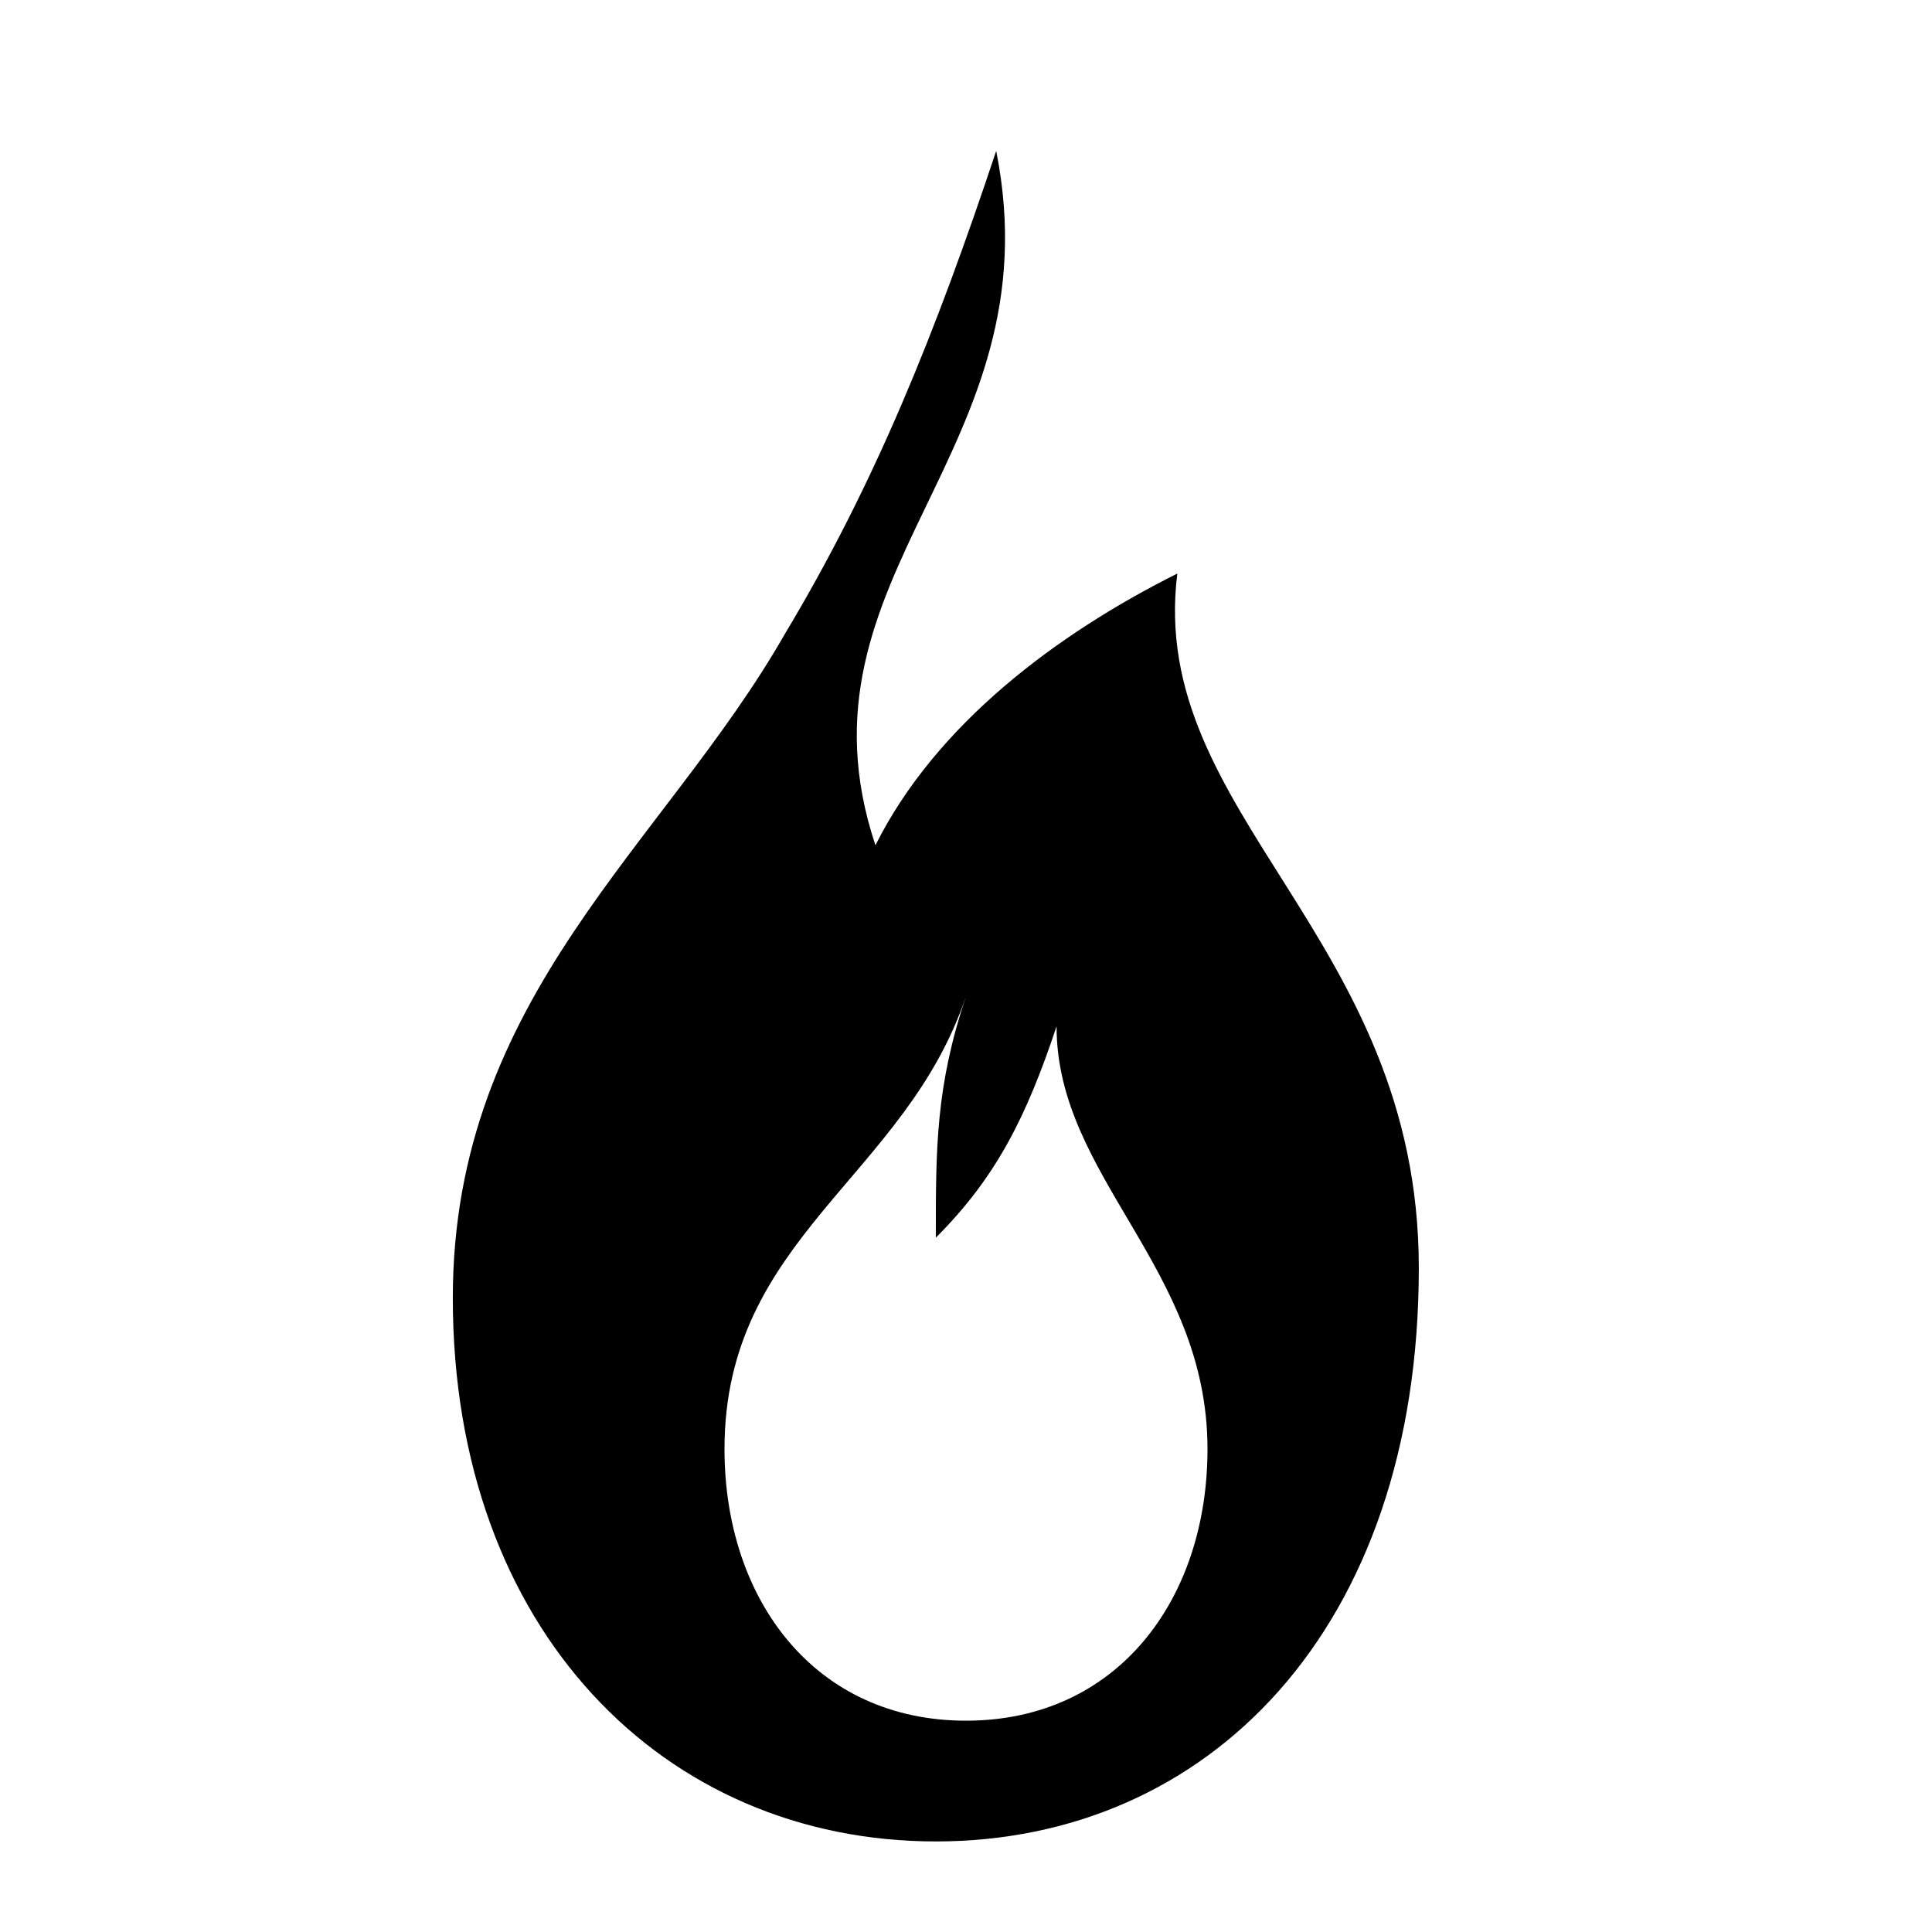
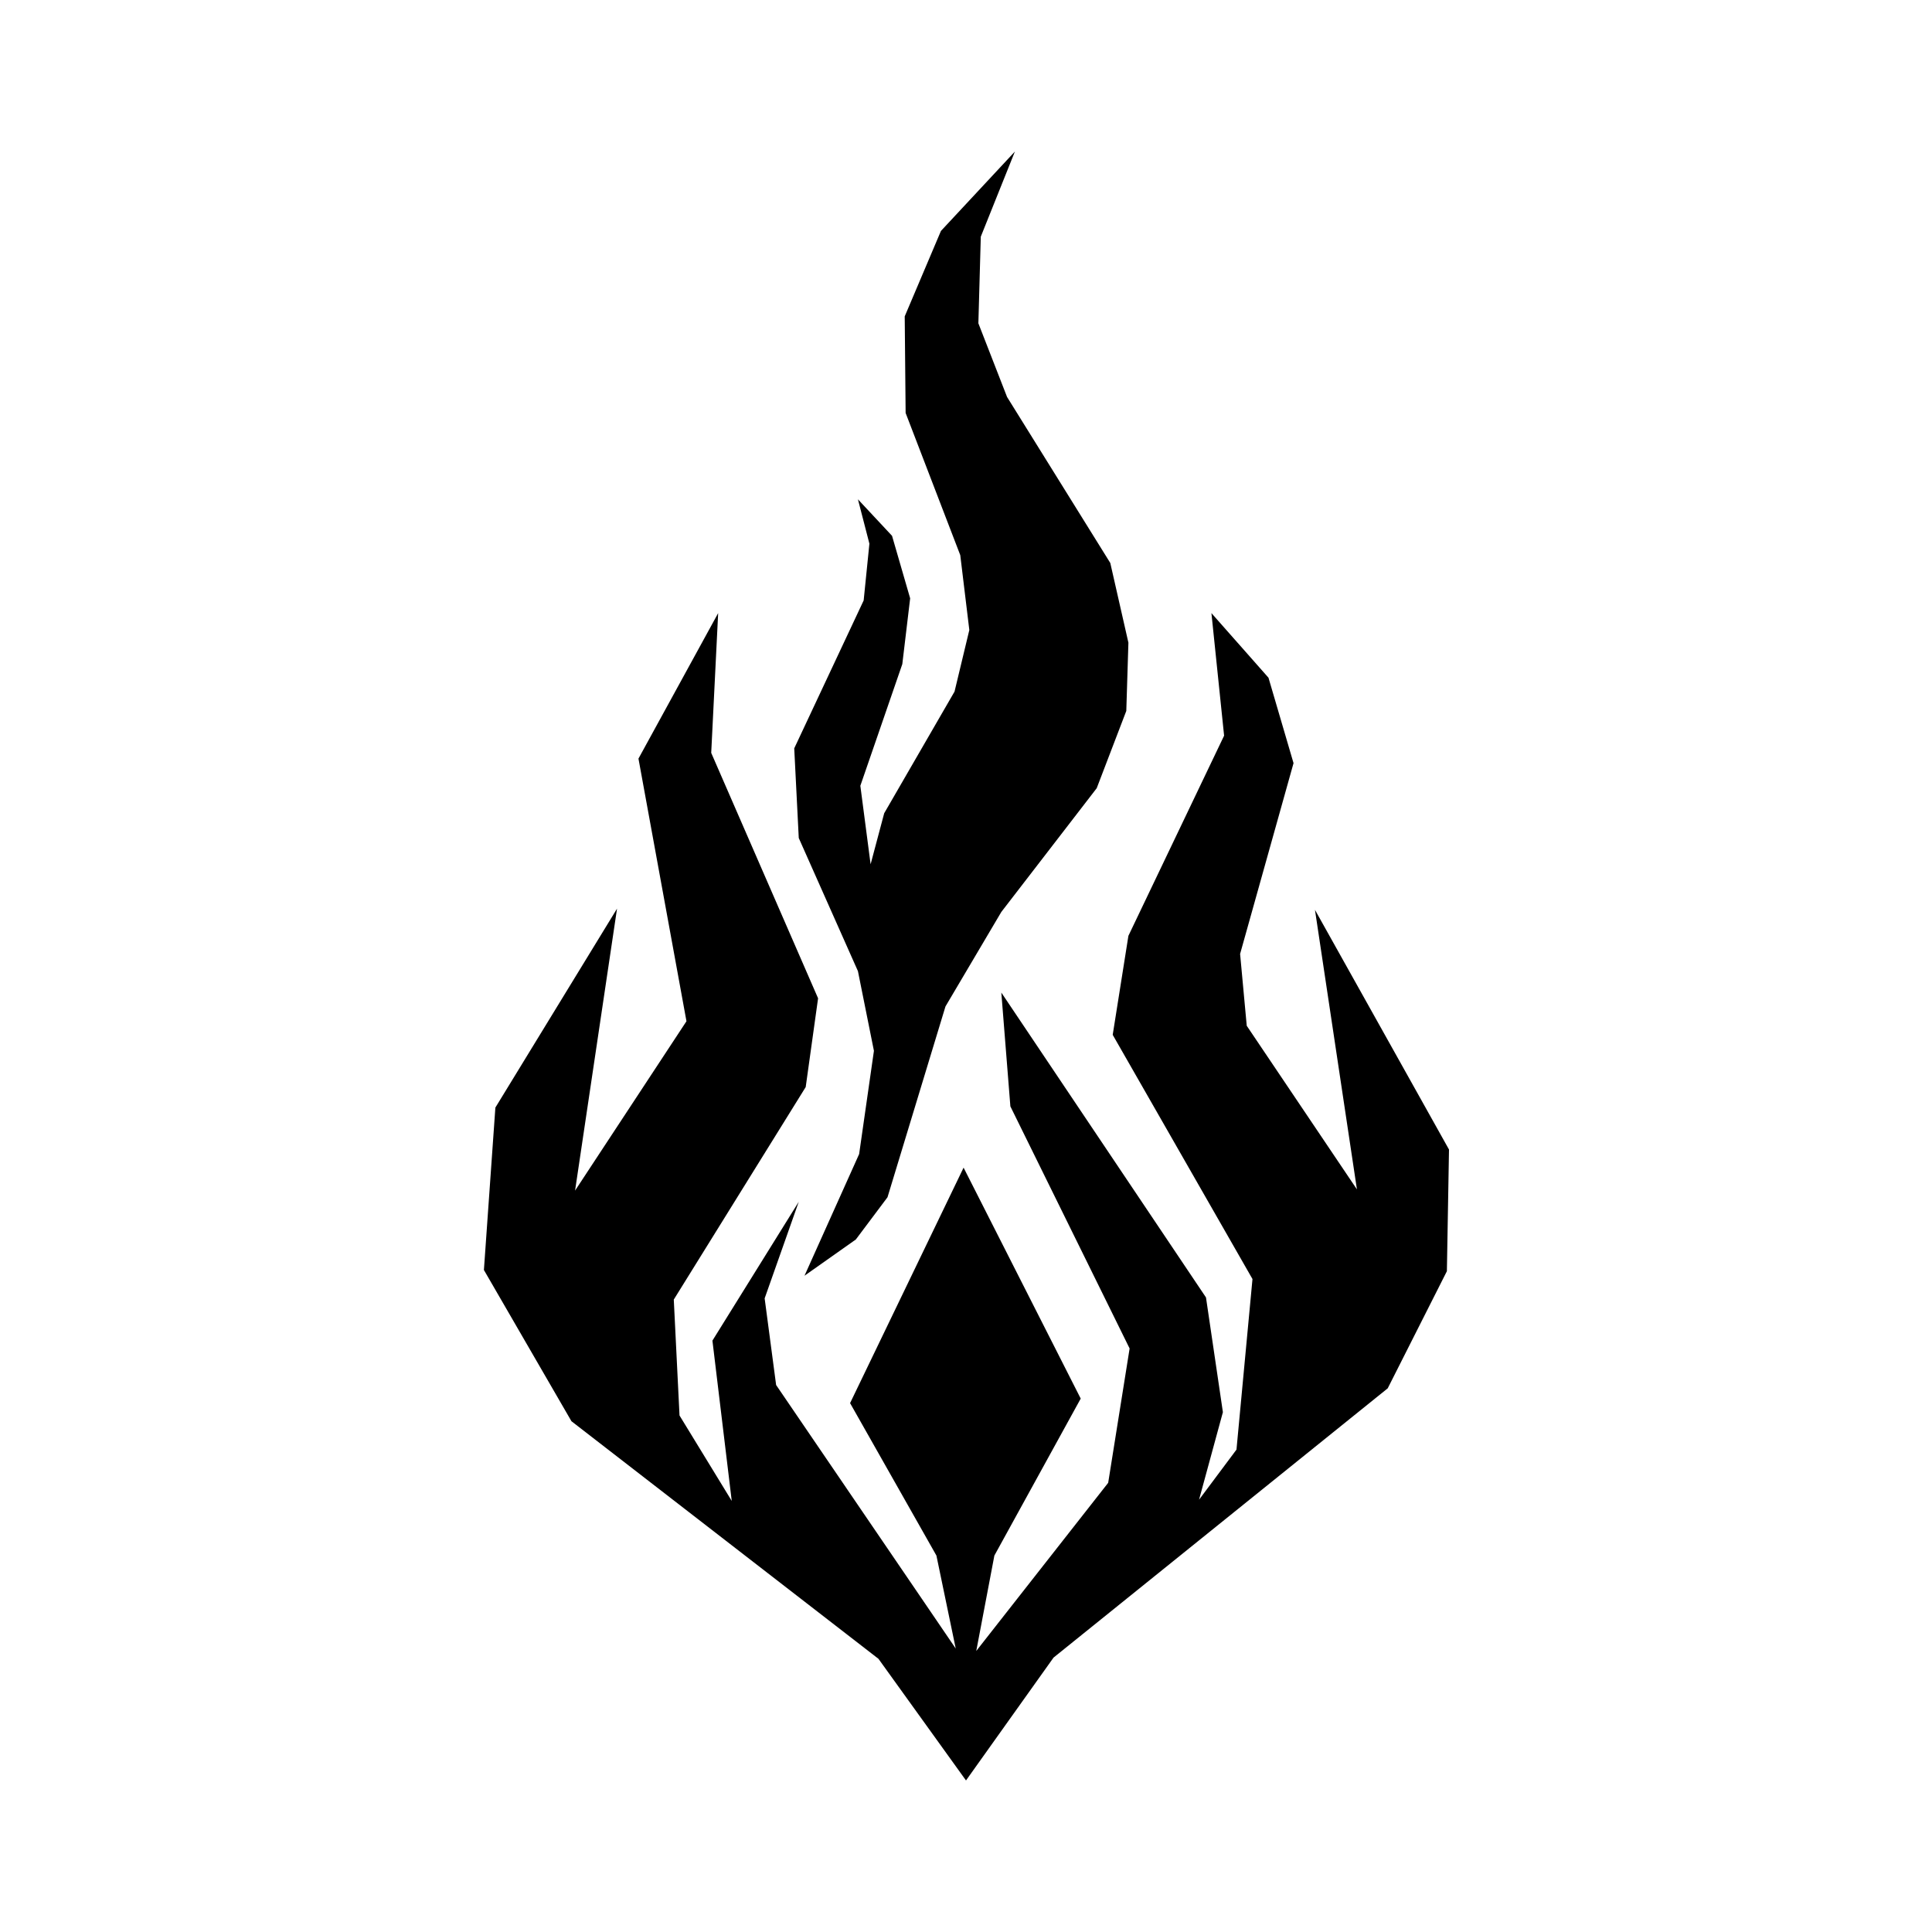
<svg xmlns="http://www.w3.org/2000/svg" viewBox="0 0 64 64">
-   <path fill="#000" d="M33 5c2 10-7 14-4 23 2-4 6-7 10-9-1 8 8 12 8 23 0 12-7 19-16 19S15 54 15 43c0-10 7-15 11-22 3-5 5-10 7-16Zm-1 28c-2 6-8 8-8 15 0 5 3 9 8 9s8-4 8-9c0-6-5-9-5-14-1 3-2 5-4 7 0-3 0-5 1-8Z" />
+   <path fill="#000" fill-rule="evenodd" d="M 23.79 20.31 L 21.15 25.13 L 22.74 33.83 L 19.05 39.44 L 20.44 30.1 L 16.41 36.69 L 16.03 42.07 L 18.93 47.08 L 29.1 54.95 L 32.0 58.98 L 34.9 54.91 L 45.97 45.99 L 47.93 42.11 L 48.0 38.08 L 43.56 30.14 L 44.95 39.4 L 41.3 33.98 L 41.08 31.6 L 42.85 25.28 L 42.02 22.45 L 40.13 20.31 L 40.55 24.37 L 37.38 31.0 L 36.86 34.28 L 41.49 42.37 L 40.96 48.02 L 39.72 49.68 L 40.51 46.78 L 39.95 42.98 L 33.17 32.88 L 33.47 36.65 L 37.42 44.67 L 36.71 49.12 L 32.34 54.69 L 32.94 51.53 L 35.8 46.33 L 31.92 38.68 L 28.16 46.48 L 31.02 51.53 L 31.66 54.61 L 25.71 45.88 L 25.33 43.01 L 26.46 39.81 L 23.6 44.41 L 24.24 49.72 L 22.51 46.89 L 22.32 43.05 L 26.69 36.01 L 27.1 33.07 L 23.56 24.94 Z M 33.62 5.02 L 31.17 7.65 L 29.97 10.48 L 30.0 13.68 L 31.81 18.39 L 32.11 20.87 L 31.62 22.91 L 29.29 26.94 L 28.84 28.63 L 28.5 26.03 L 29.89 22.0 L 30.15 19.82 L 29.55 17.75 L 28.42 16.54 L 28.8 18.01 L 28.61 19.89 L 26.31 24.79 L 26.46 27.76 L 28.42 32.17 L 28.95 34.81 L 28.46 38.23 L 26.65 42.26 L 28.35 41.06 L 29.4 39.66 L 31.32 33.34 L 33.17 30.21 L 36.33 26.11 L 37.31 23.55 L 37.38 21.29 L 36.78 18.65 L 33.36 13.15 L 32.41 10.71 L 32.49 7.84 Z" />
</svg>
